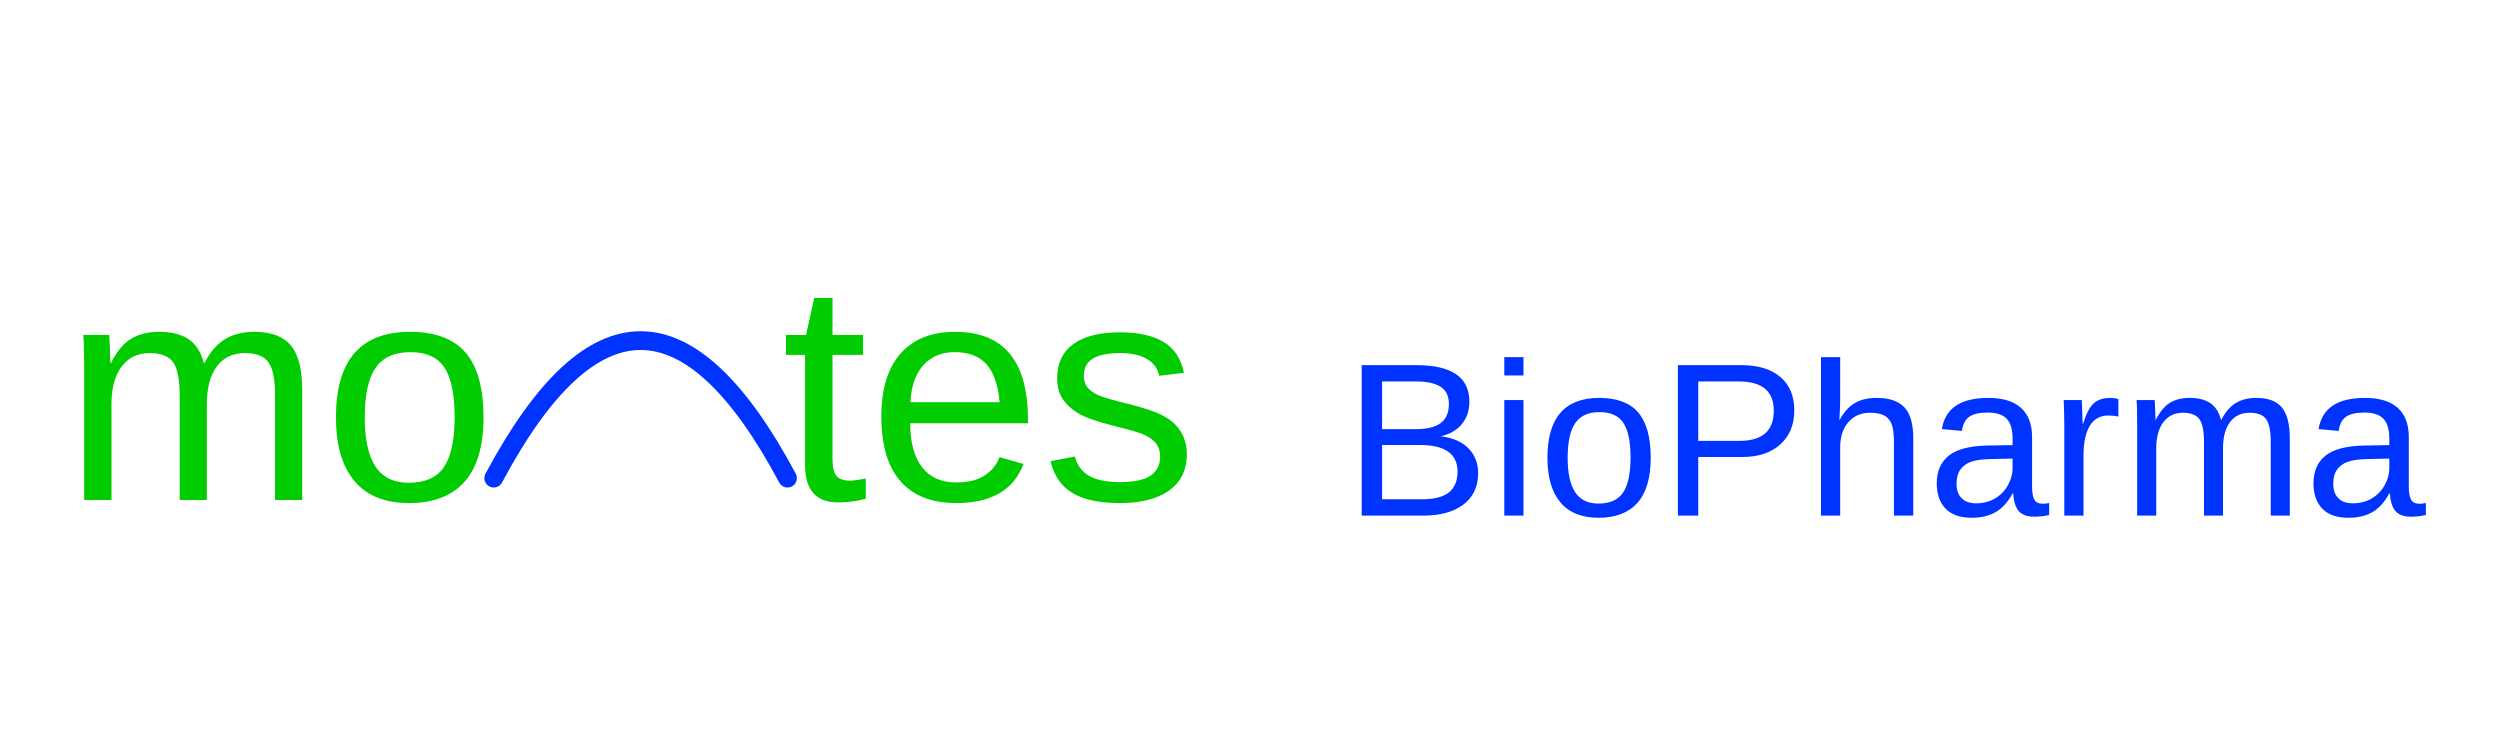
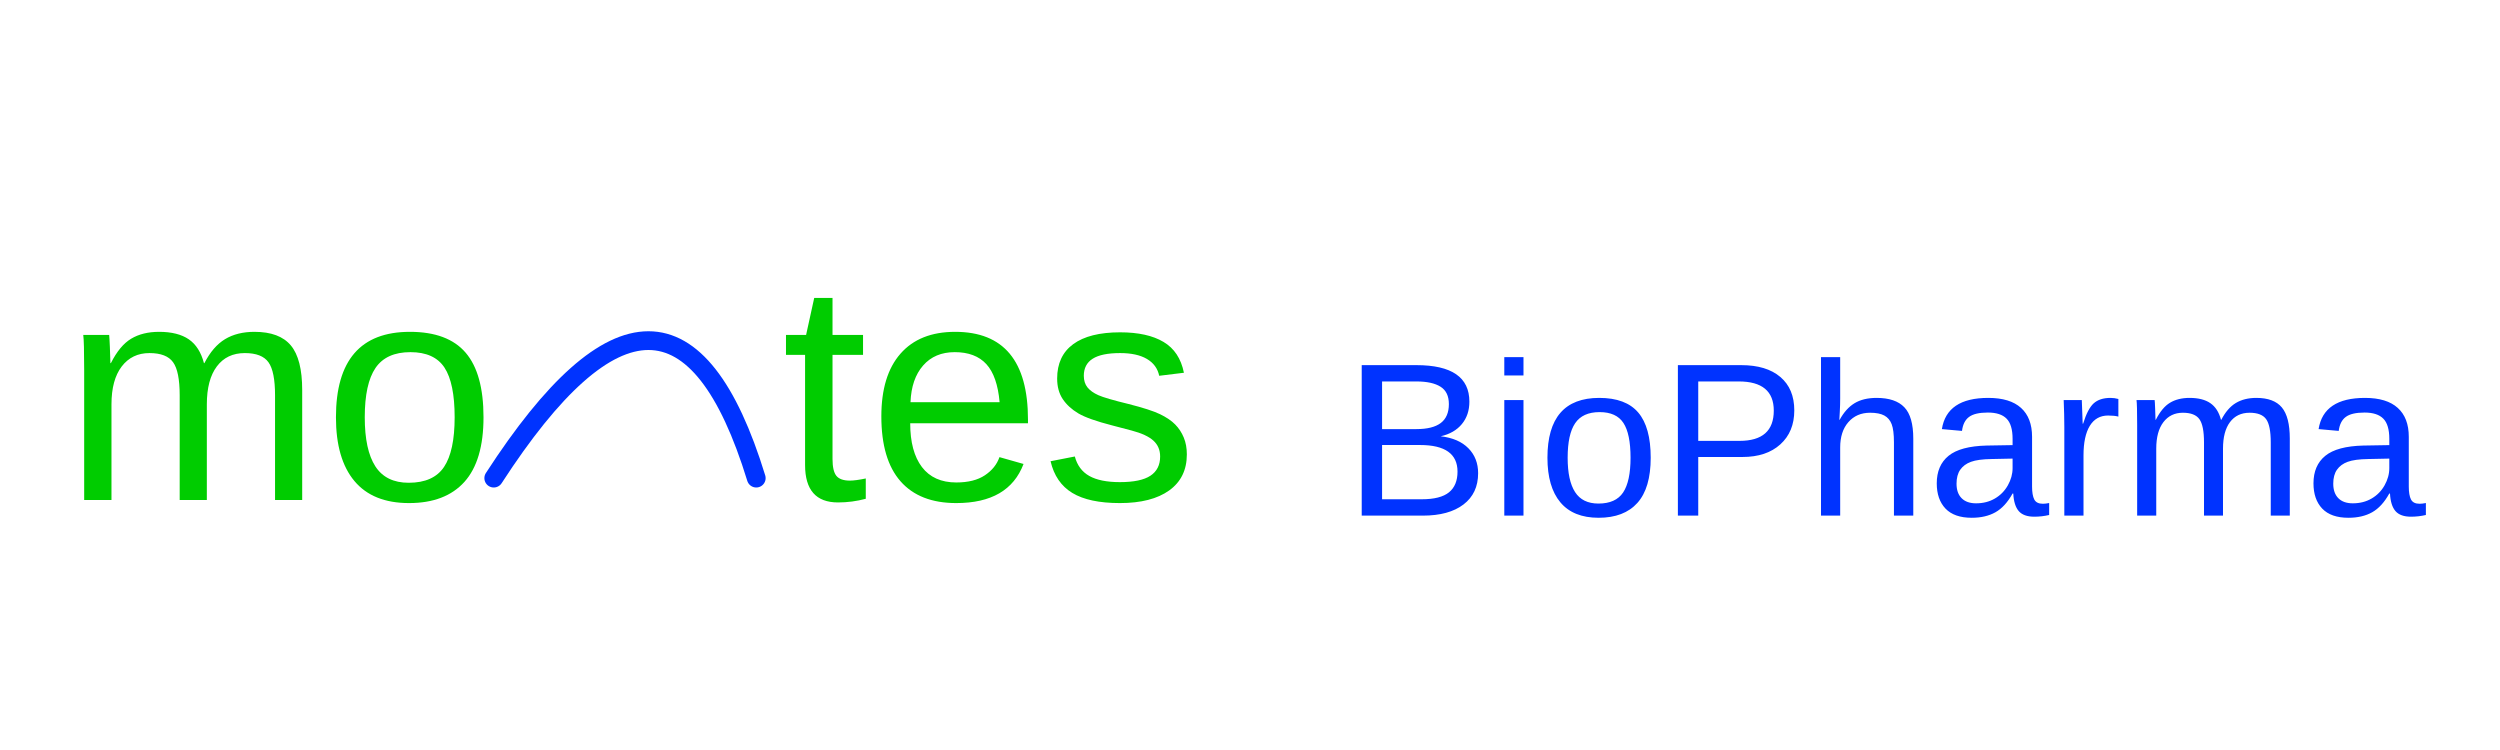
<svg xmlns="http://www.w3.org/2000/svg" viewBox="0 0 800 240">
  <text x="20" y="160" font-family="Arial, Helvetica, sans-serif" font-size="100" font-weight="500" fill="#00CC00">mo</text>
-   <path d="M 158 153 Q 205 65 252 153" stroke="#0033FF" stroke-width="6" fill="none" stroke-linecap="round" />
+   <path d="M 158 153 Q 215 65 242 153" stroke="#0033FF" stroke-width="6" fill="none" stroke-linecap="round" />
  <text x="250" y="160" font-family="Arial, Helvetica, sans-serif" font-size="100" font-weight="500" fill="#00CC00">tes</text>
  <text x="430" y="165" font-family="Arial, Helvetica, sans-serif" font-size="70" font-weight="400" fill="#0033FF">BioPharma</text>
</svg>
